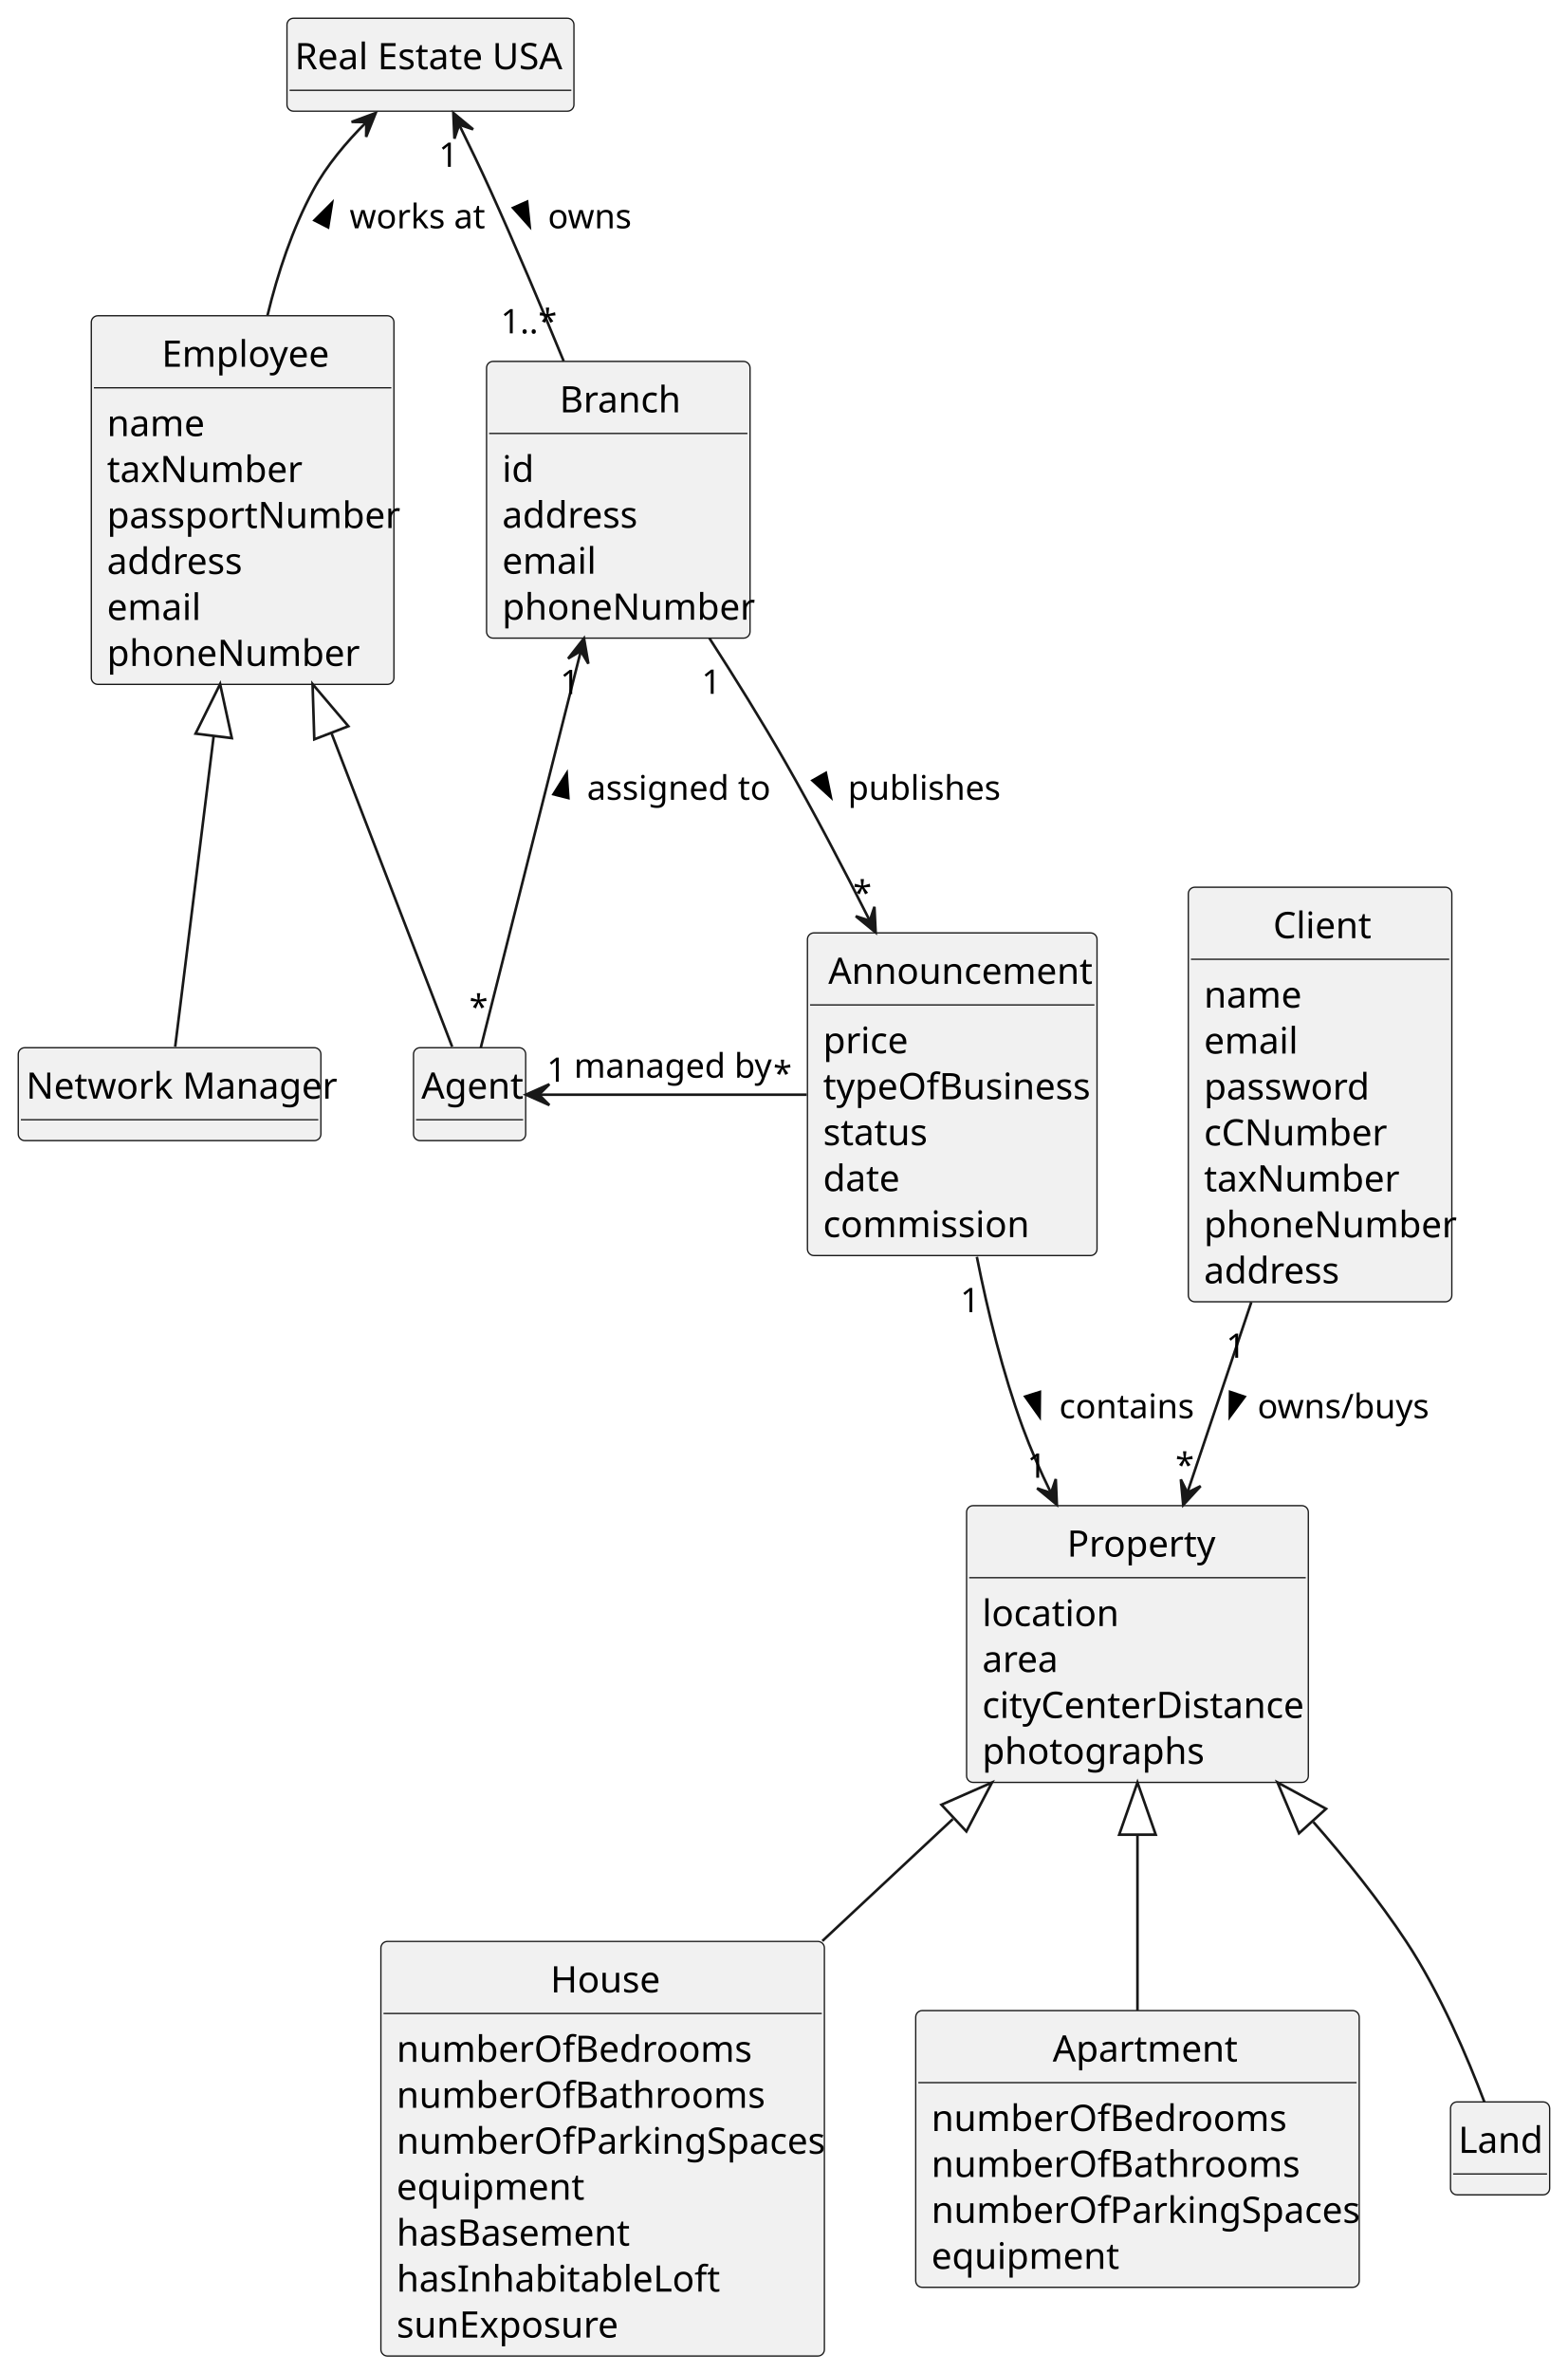
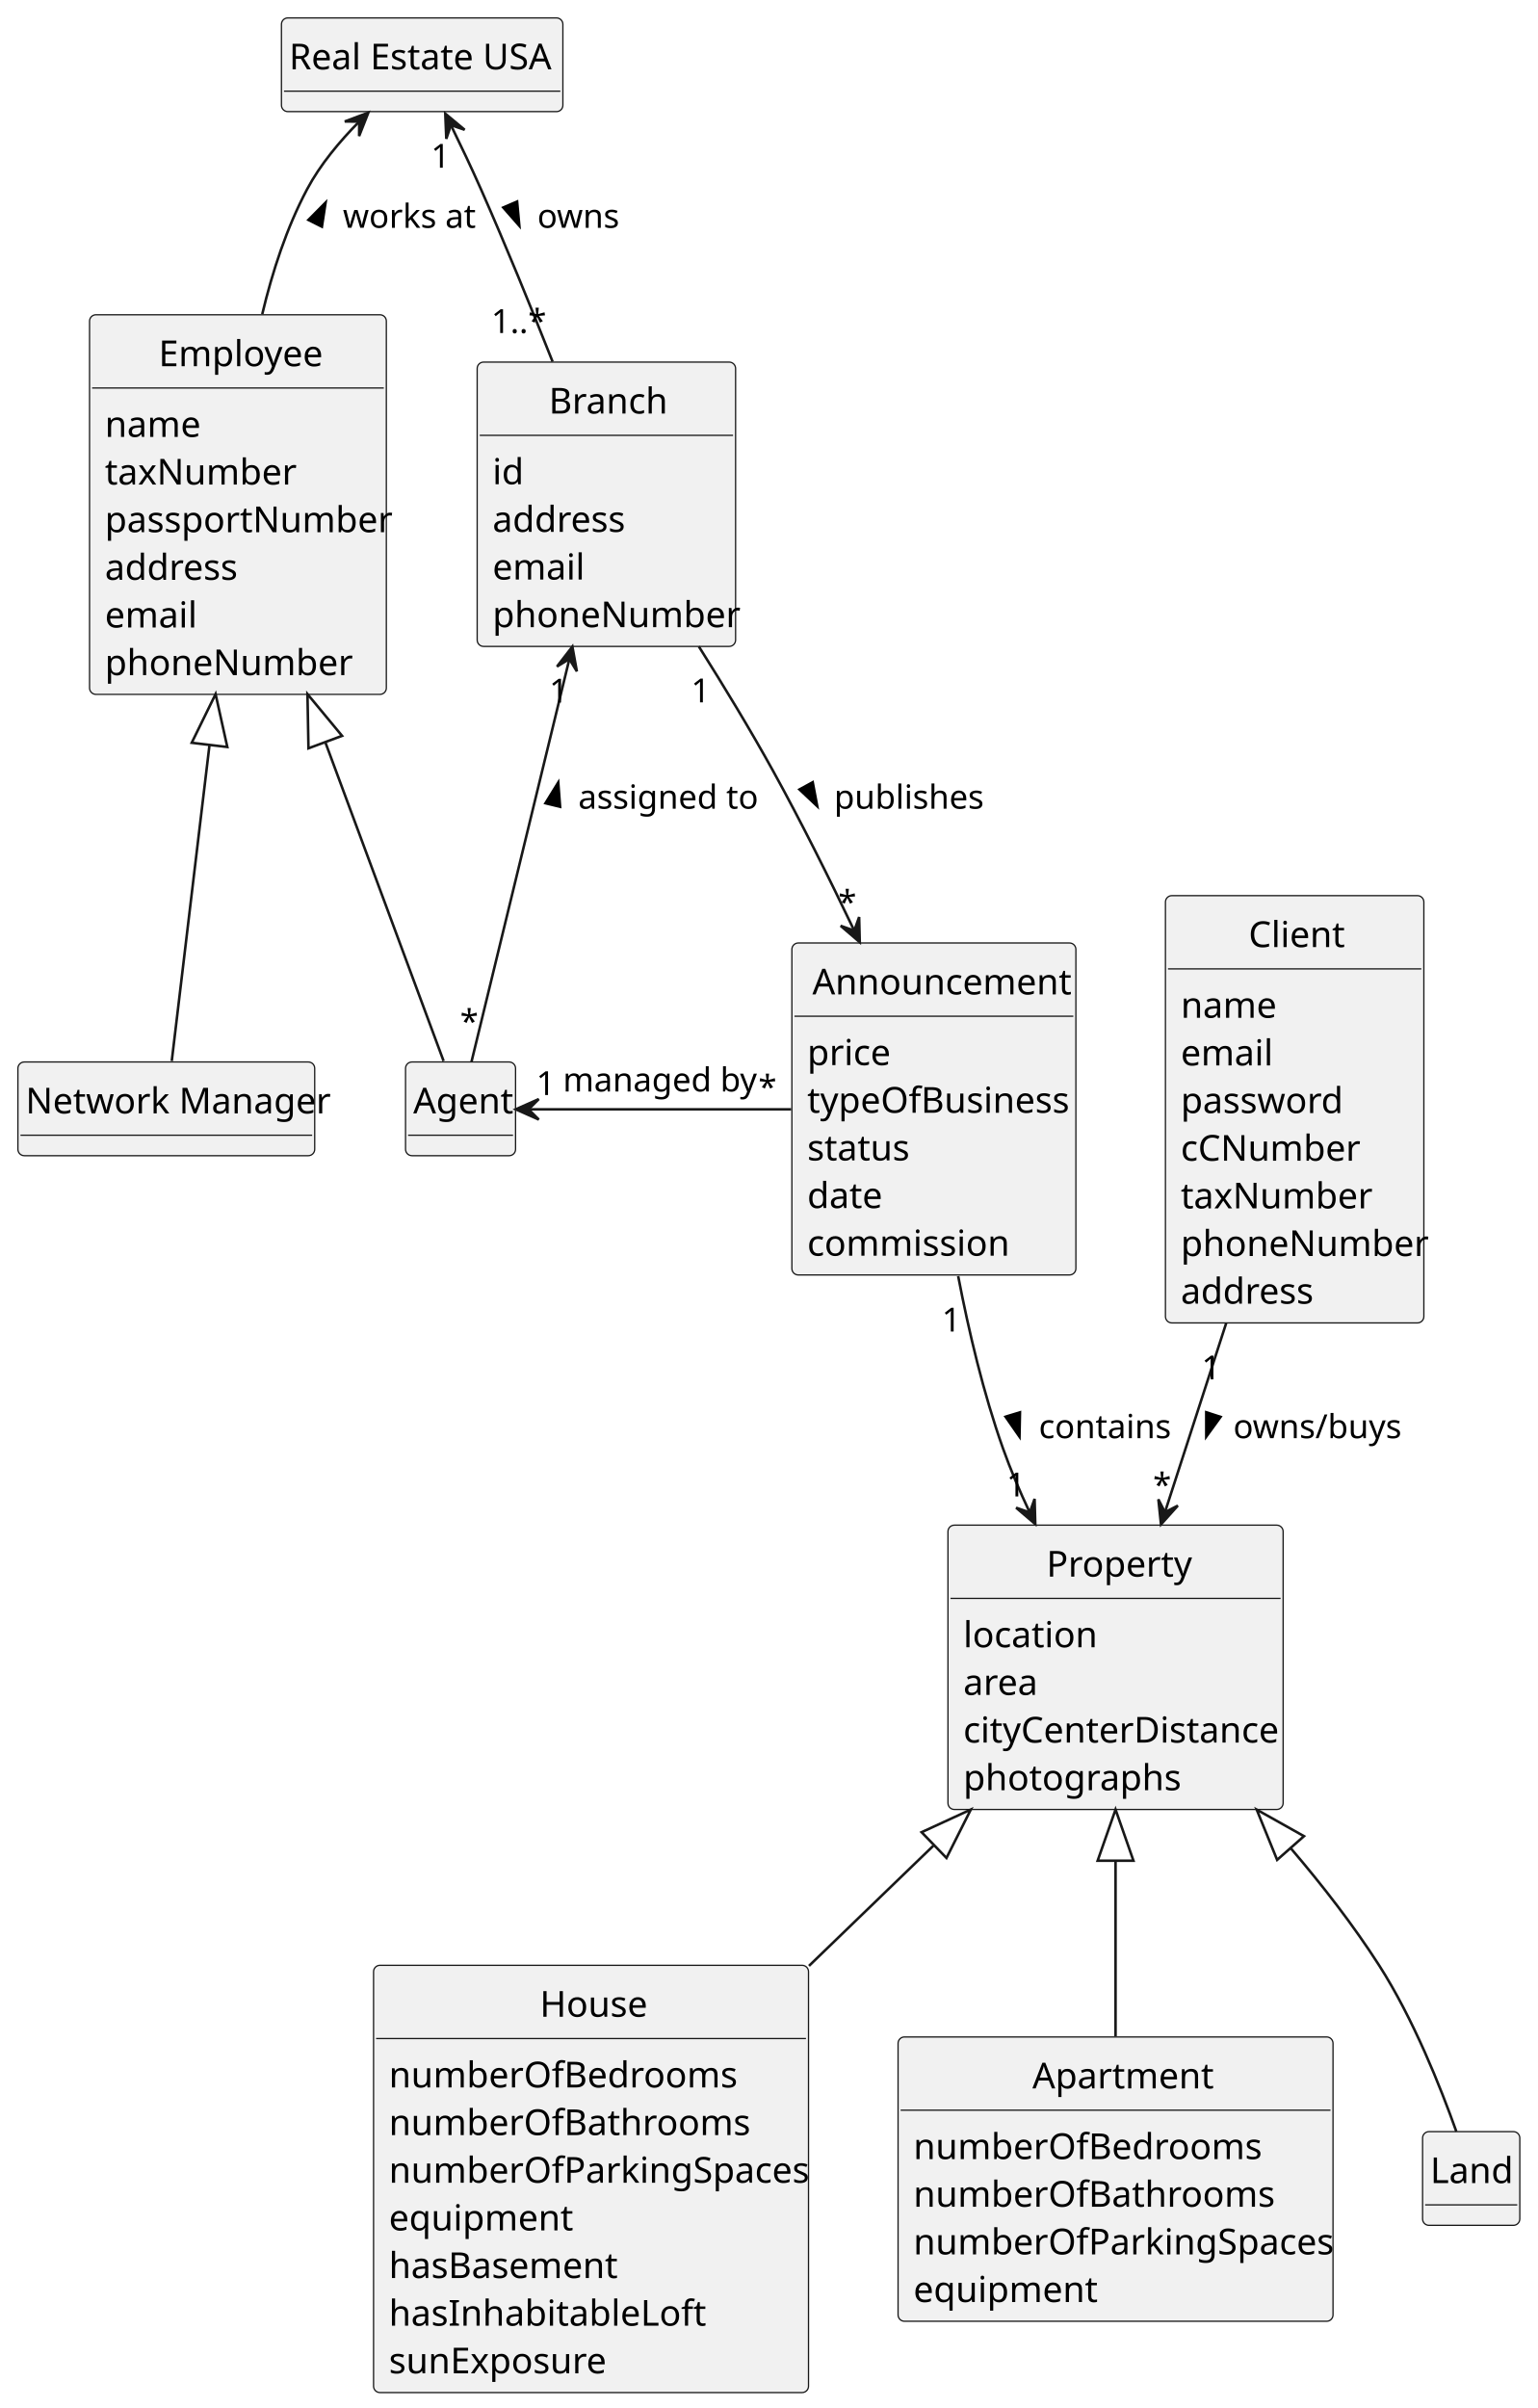
- <svg xmlns="http://www.w3.org/2000/svg" contentStyleType="text/css" height="909px" preserveAspectRatio="none" style="width:601px;height:909px;background:#FFFFFF;" version="1.1" viewBox="0 0 601 909" width="601px" zoomAndPan="magnify">
+ <svg xmlns="http://www.w3.org/2000/svg" contentStyleType="text/css" height="941px" preserveAspectRatio="none" style="width:601px;height:941px;background:#FFFFFF;" version="1.1" viewBox="0 0 601 941" width="601px" zoomAndPan="magnify">
  <defs />
  <g>
    <g id="elem_NetworkMan">
-       <rect codeLine="12" fill="#F1F1F1" height="35.609" id="NetworkMan" rx="2.5" ry="2.5" style="stroke:#181818;stroke-width:0.5;" width="116" x="7" y="401.5" />
-       <text fill="#000000" font-family="sans-serif" font-size="14" lengthAdjust="spacing" textLength="110" x="10" y="421.033">Network Manager</text>
-       <line style="stroke:#181818;stroke-width:0.5;" x1="8" x2="122" y1="429.109" y2="429.109" />
+       <rect codeLine="12" fill="#F1F1F1" height="36.621" id="NetworkMan" rx="2.5" ry="2.5" style="stroke:#181818;stroke-width:0.5;" width="116" x="7" y="415" />
+       <text fill="#000000" font-family="sans-serif" font-size="14" lengthAdjust="spacing" textLength="110" x="10" y="435.107">Network Manager</text>
+       <line style="stroke:#181818;stroke-width:0.5;" x1="8" x2="122" y1="443.621" y2="443.621" />
    </g>
    <g id="elem_Agent">
-       <rect codeLine="13" fill="#F1F1F1" height="35.609" id="Agent" rx="2.5" ry="2.5" style="stroke:#181818;stroke-width:0.5;" width="43" x="158.5" y="401.5" />
-       <text fill="#000000" font-family="sans-serif" font-size="14" lengthAdjust="spacing" textLength="37" x="161.5" y="421.033">Agent</text>
-       <line style="stroke:#181818;stroke-width:0.5;" x1="159.5" x2="200.5" y1="429.109" y2="429.109" />
+       <rect codeLine="13" fill="#F1F1F1" height="36.621" id="Agent" rx="2.5" ry="2.5" style="stroke:#181818;stroke-width:0.5;" width="43" x="158.5" y="415" />
+       <text fill="#000000" font-family="sans-serif" font-size="14" lengthAdjust="spacing" textLength="37" x="161.5" y="435.107">Agent</text>
+       <line style="stroke:#181818;stroke-width:0.5;" x1="159.5" x2="200.5" y1="443.621" y2="443.621" />
    </g>
    <g id="elem_Employee">
-       <rect codeLine="16" fill="#F1F1F1" height="141.266" id="Employee" rx="2.5" ry="2.5" style="stroke:#181818;stroke-width:0.5;" width="116" x="35" y="121" />
-       <text fill="#000000" font-family="sans-serif" font-size="14" lengthAdjust="spacing" textLength="62" x="62" y="140.533">Employee</text>
-       <line style="stroke:#181818;stroke-width:0.5;" x1="36" x2="150" y1="148.609" y2="148.609" />
-       <text fill="#000000" font-family="sans-serif" font-size="14" lengthAdjust="spacing" textLength="35" x="41" y="167.143">name</text>
-       <text fill="#000000" font-family="sans-serif" font-size="14" lengthAdjust="spacing" textLength="67" x="41" y="184.752">taxNumber</text>
-       <text fill="#000000" font-family="sans-serif" font-size="14" lengthAdjust="spacing" textLength="104" x="41" y="202.361">passportNumber</text>
-       <text fill="#000000" font-family="sans-serif" font-size="14" lengthAdjust="spacing" textLength="51" x="41" y="219.971">address</text>
-       <text fill="#000000" font-family="sans-serif" font-size="14" lengthAdjust="spacing" textLength="33" x="41" y="237.58">email</text>
-       <text fill="#000000" font-family="sans-serif" font-size="14" lengthAdjust="spacing" textLength="89" x="41" y="255.19">phoneNumber</text>
+       <rect codeLine="16" fill="#F1F1F1" height="148.348" id="Employee" rx="2.5" ry="2.5" style="stroke:#181818;stroke-width:0.5;" width="116" x="35" y="123" />
+       <text fill="#000000" font-family="sans-serif" font-size="14" lengthAdjust="spacing" textLength="62" x="62" y="143.107">Employee</text>
+       <line style="stroke:#181818;stroke-width:0.5;" x1="36" x2="150" y1="151.621" y2="151.621" />
+       <text fill="#000000" font-family="sans-serif" font-size="14" lengthAdjust="spacing" textLength="35" x="41" y="170.728">name</text>
+       <text fill="#000000" font-family="sans-serif" font-size="14" lengthAdjust="spacing" textLength="67" x="41" y="189.35">taxNumber</text>
+       <text fill="#000000" font-family="sans-serif" font-size="14" lengthAdjust="spacing" textLength="104" x="41" y="207.971">passportNumber</text>
+       <text fill="#000000" font-family="sans-serif" font-size="14" lengthAdjust="spacing" textLength="51" x="41" y="226.592">address</text>
+       <text fill="#000000" font-family="sans-serif" font-size="14" lengthAdjust="spacing" textLength="33" x="41" y="245.213">email</text>
+       <text fill="#000000" font-family="sans-serif" font-size="14" lengthAdjust="spacing" textLength="89" x="41" y="263.834">phoneNumber</text>
    </g>
    <g id="elem_Announcement">
-       <rect codeLine="25" fill="#F1F1F1" height="123.656" id="Announcement" rx="2.5" ry="2.5" style="stroke:#181818;stroke-width:0.5;" width="111" x="309.5" y="357.5" />
-       <text fill="#000000" font-family="sans-serif" font-size="14" lengthAdjust="spacing" textLength="95" x="317.5" y="377.033">Announcement</text>
-       <line style="stroke:#181818;stroke-width:0.5;" x1="310.5" x2="419.5" y1="385.109" y2="385.109" />
-       <text fill="#000000" font-family="sans-serif" font-size="14" lengthAdjust="spacing" textLength="31" x="315.5" y="403.643">price</text>
-       <text fill="#000000" font-family="sans-serif" font-size="14" lengthAdjust="spacing" textLength="99" x="315.5" y="421.252">typeOfBusiness</text>
-       <text fill="#000000" font-family="sans-serif" font-size="14" lengthAdjust="spacing" textLength="38" x="315.5" y="438.861">status</text>
-       <text fill="#000000" font-family="sans-serif" font-size="14" lengthAdjust="spacing" textLength="28" x="315.5" y="456.471">date</text>
-       <text fill="#000000" font-family="sans-serif" font-size="14" lengthAdjust="spacing" textLength="73" x="315.5" y="474.08">commission</text>
+       <rect codeLine="25" fill="#F1F1F1" height="129.727" id="Announcement" rx="2.5" ry="2.5" style="stroke:#181818;stroke-width:0.5;" width="111" x="309.5" y="368.5" />
+       <text fill="#000000" font-family="sans-serif" font-size="14" lengthAdjust="spacing" textLength="95" x="317.5" y="388.607">Announcement</text>
+       <line style="stroke:#181818;stroke-width:0.5;" x1="310.5" x2="419.5" y1="397.121" y2="397.121" />
+       <text fill="#000000" font-family="sans-serif" font-size="14" lengthAdjust="spacing" textLength="31" x="315.5" y="416.228">price</text>
+       <text fill="#000000" font-family="sans-serif" font-size="14" lengthAdjust="spacing" textLength="99" x="315.5" y="434.85">typeOfBusiness</text>
+       <text fill="#000000" font-family="sans-serif" font-size="14" lengthAdjust="spacing" textLength="38" x="315.5" y="453.471">status</text>
+       <text fill="#000000" font-family="sans-serif" font-size="14" lengthAdjust="spacing" textLength="28" x="315.5" y="472.092">date</text>
+       <text fill="#000000" font-family="sans-serif" font-size="14" lengthAdjust="spacing" textLength="73" x="315.5" y="490.713">commission</text>
    </g>
    <g id="elem_Branch">
-       <rect codeLine="33" fill="#F1F1F1" height="106.047" id="Branch" rx="2.5" ry="2.5" style="stroke:#181818;stroke-width:0.5;" width="101" x="186.5" y="138.5" />
-       <text fill="#000000" font-family="sans-serif" font-size="14" lengthAdjust="spacing" textLength="45" x="214.5" y="158.033">Branch</text>
-       <line style="stroke:#181818;stroke-width:0.5;" x1="187.5" x2="286.5" y1="166.109" y2="166.109" />
-       <text fill="#000000" font-family="sans-serif" font-size="14" lengthAdjust="spacing" textLength="11" x="192.5" y="184.643">id</text>
-       <text fill="#000000" font-family="sans-serif" font-size="14" lengthAdjust="spacing" textLength="51" x="192.5" y="202.252">address</text>
-       <text fill="#000000" font-family="sans-serif" font-size="14" lengthAdjust="spacing" textLength="33" x="192.5" y="219.861">email</text>
-       <text fill="#000000" font-family="sans-serif" font-size="14" lengthAdjust="spacing" textLength="89" x="192.5" y="237.471">phoneNumber</text>
+       <rect codeLine="33" fill="#F1F1F1" height="111.106" id="Branch" rx="2.5" ry="2.5" style="stroke:#181818;stroke-width:0.5;" width="101" x="186.5" y="141.5" />
+       <text fill="#000000" font-family="sans-serif" font-size="14" lengthAdjust="spacing" textLength="45" x="214.5" y="161.607">Branch</text>
+       <line style="stroke:#181818;stroke-width:0.5;" x1="187.5" x2="286.5" y1="170.121" y2="170.121" />
+       <text fill="#000000" font-family="sans-serif" font-size="14" lengthAdjust="spacing" textLength="11" x="192.5" y="189.228">id</text>
+       <text fill="#000000" font-family="sans-serif" font-size="14" lengthAdjust="spacing" textLength="51" x="192.5" y="207.85">address</text>
+       <text fill="#000000" font-family="sans-serif" font-size="14" lengthAdjust="spacing" textLength="33" x="192.5" y="226.471">email</text>
+       <text fill="#000000" font-family="sans-serif" font-size="14" lengthAdjust="spacing" textLength="89" x="192.5" y="245.092">phoneNumber</text>
    </g>
    <g id="elem_Property">
-       <rect codeLine="40" fill="#F1F1F1" height="106.047" id="Property" rx="2.5" ry="2.5" style="stroke:#181818;stroke-width:0.5;" width="131" x="370.5" y="577" />
-       <text fill="#000000" font-family="sans-serif" font-size="14" lengthAdjust="spacing" textLength="54" x="409" y="596.533">Property</text>
-       <line style="stroke:#181818;stroke-width:0.5;" x1="371.5" x2="500.5" y1="604.609" y2="604.609" />
-       <text fill="#000000" font-family="sans-serif" font-size="14" lengthAdjust="spacing" textLength="49" x="376.5" y="623.143">location</text>
-       <text fill="#000000" font-family="sans-serif" font-size="14" lengthAdjust="spacing" textLength="29" x="376.5" y="640.752">area</text>
-       <text fill="#000000" font-family="sans-serif" font-size="14" lengthAdjust="spacing" textLength="119" x="376.5" y="658.361">cityCenterDistance</text>
-       <text fill="#000000" font-family="sans-serif" font-size="14" lengthAdjust="spacing" textLength="80" x="376.5" y="675.971">photographs</text>
+       <rect codeLine="40" fill="#F1F1F1" height="111.106" id="Property" rx="2.5" ry="2.5" style="stroke:#181818;stroke-width:0.5;" width="131" x="370.5" y="596" />
+       <text fill="#000000" font-family="sans-serif" font-size="14" lengthAdjust="spacing" textLength="54" x="409" y="616.107">Property</text>
+       <line style="stroke:#181818;stroke-width:0.5;" x1="371.5" x2="500.5" y1="624.621" y2="624.621" />
+       <text fill="#000000" font-family="sans-serif" font-size="14" lengthAdjust="spacing" textLength="49" x="376.5" y="643.729">location</text>
+       <text fill="#000000" font-family="sans-serif" font-size="14" lengthAdjust="spacing" textLength="29" x="376.5" y="662.35">area</text>
+       <text fill="#000000" font-family="sans-serif" font-size="14" lengthAdjust="spacing" textLength="119" x="376.5" y="680.971">cityCenterDistance</text>
+       <text fill="#000000" font-family="sans-serif" font-size="14" lengthAdjust="spacing" textLength="80" x="376.5" y="699.592">photographs</text>
    </g>
    <g id="elem_House">
-       <rect codeLine="47" fill="#F1F1F1" height="158.875" id="House" rx="2.5" ry="2.5" style="stroke:#181818;stroke-width:0.5;" width="170" x="146" y="744" />
-       <text fill="#000000" font-family="sans-serif" font-size="14" lengthAdjust="spacing" textLength="40" x="211" y="763.533">House</text>
-       <line style="stroke:#181818;stroke-width:0.5;" x1="147" x2="315" y1="771.609" y2="771.609" />
-       <text fill="#000000" font-family="sans-serif" font-size="14" lengthAdjust="spacing" textLength="127" x="152" y="790.143">numberOfBedrooms</text>
-       <text fill="#000000" font-family="sans-serif" font-size="14" lengthAdjust="spacing" textLength="131" x="152" y="807.752">numberOfBathrooms</text>
-       <text fill="#000000" font-family="sans-serif" font-size="14" lengthAdjust="spacing" textLength="158" x="152" y="825.361">numberOfParkingSpaces</text>
-       <text fill="#000000" font-family="sans-serif" font-size="14" lengthAdjust="spacing" textLength="66" x="152" y="842.971">equipment</text>
-       <text fill="#000000" font-family="sans-serif" font-size="14" lengthAdjust="spacing" textLength="86" x="152" y="860.58">hasBasement</text>
-       <text fill="#000000" font-family="sans-serif" font-size="14" lengthAdjust="spacing" textLength="116" x="152" y="878.189">hasInhabitableLoft</text>
-       <text fill="#000000" font-family="sans-serif" font-size="14" lengthAdjust="spacing" textLength="82" x="152" y="895.799">sunExposure</text>
+       <rect codeLine="47" fill="#F1F1F1" height="166.969" id="House" rx="2.5" ry="2.5" style="stroke:#181818;stroke-width:0.5;" width="170" x="146" y="768" />
+       <text fill="#000000" font-family="sans-serif" font-size="14" lengthAdjust="spacing" textLength="40" x="211" y="788.107">House</text>
+       <line style="stroke:#181818;stroke-width:0.5;" x1="147" x2="315" y1="796.621" y2="796.621" />
+       <text fill="#000000" font-family="sans-serif" font-size="14" lengthAdjust="spacing" textLength="127" x="152" y="815.729">numberOfBedrooms</text>
+       <text fill="#000000" font-family="sans-serif" font-size="14" lengthAdjust="spacing" textLength="131" x="152" y="834.35">numberOfBathrooms</text>
+       <text fill="#000000" font-family="sans-serif" font-size="14" lengthAdjust="spacing" textLength="158" x="152" y="852.971">numberOfParkingSpaces</text>
+       <text fill="#000000" font-family="sans-serif" font-size="14" lengthAdjust="spacing" textLength="66" x="152" y="871.592">equipment</text>
+       <text fill="#000000" font-family="sans-serif" font-size="14" lengthAdjust="spacing" textLength="86" x="152" y="890.213">hasBasement</text>
+       <text fill="#000000" font-family="sans-serif" font-size="14" lengthAdjust="spacing" textLength="116" x="152" y="908.834">hasInhabitableLoft</text>
+       <text fill="#000000" font-family="sans-serif" font-size="14" lengthAdjust="spacing" textLength="82" x="152" y="927.455">sunExposure</text>
    </g>
    <g id="elem_Apartment">
-       <rect codeLine="57" fill="#F1F1F1" height="106.047" id="Apartment" rx="2.5" ry="2.5" style="stroke:#181818;stroke-width:0.5;" width="170" x="351" y="770.5" />
-       <text fill="#000000" font-family="sans-serif" font-size="14" lengthAdjust="spacing" textLength="65" x="403.5" y="790.033">Apartment</text>
-       <line style="stroke:#181818;stroke-width:0.5;" x1="352" x2="520" y1="798.109" y2="798.109" />
-       <text fill="#000000" font-family="sans-serif" font-size="14" lengthAdjust="spacing" textLength="127" x="357" y="816.643">numberOfBedrooms</text>
-       <text fill="#000000" font-family="sans-serif" font-size="14" lengthAdjust="spacing" textLength="131" x="357" y="834.252">numberOfBathrooms</text>
-       <text fill="#000000" font-family="sans-serif" font-size="14" lengthAdjust="spacing" textLength="158" x="357" y="851.861">numberOfParkingSpaces</text>
-       <text fill="#000000" font-family="sans-serif" font-size="14" lengthAdjust="spacing" textLength="66" x="357" y="869.471">equipment</text>
+       <rect codeLine="57" fill="#F1F1F1" height="111.106" id="Apartment" rx="2.5" ry="2.5" style="stroke:#181818;stroke-width:0.5;" width="170" x="351" y="796" />
+       <text fill="#000000" font-family="sans-serif" font-size="14" lengthAdjust="spacing" textLength="65" x="403.5" y="816.107">Apartment</text>
+       <line style="stroke:#181818;stroke-width:0.5;" x1="352" x2="520" y1="824.621" y2="824.621" />
+       <text fill="#000000" font-family="sans-serif" font-size="14" lengthAdjust="spacing" textLength="127" x="357" y="843.729">numberOfBedrooms</text>
+       <text fill="#000000" font-family="sans-serif" font-size="14" lengthAdjust="spacing" textLength="131" x="357" y="862.35">numberOfBathrooms</text>
+       <text fill="#000000" font-family="sans-serif" font-size="14" lengthAdjust="spacing" textLength="158" x="357" y="880.971">numberOfParkingSpaces</text>
+       <text fill="#000000" font-family="sans-serif" font-size="14" lengthAdjust="spacing" textLength="66" x="357" y="899.592">equipment</text>
    </g>
    <g id="elem_Land">
-       <rect codeLine="64" fill="#F1F1F1" height="35.609" id="Land" rx="2.5" ry="2.5" style="stroke:#181818;stroke-width:0.5;" width="38" x="556" y="805.5" />
-       <text fill="#000000" font-family="sans-serif" font-size="14" lengthAdjust="spacing" textLength="32" x="559" y="825.033">Land</text>
-       <line style="stroke:#181818;stroke-width:0.5;" x1="557" x2="593" y1="833.109" y2="833.109" />
+       <rect codeLine="64" fill="#F1F1F1" height="36.621" id="Land" rx="2.5" ry="2.5" style="stroke:#181818;stroke-width:0.5;" width="38" x="556" y="833" />
+       <text fill="#000000" font-family="sans-serif" font-size="14" lengthAdjust="spacing" textLength="32" x="559" y="853.107">Land</text>
+       <line style="stroke:#181818;stroke-width:0.5;" x1="557" x2="593" y1="861.621" y2="861.621" />
    </g>
    <g id="elem_Client">
-       <rect codeLine="67" fill="#F1F1F1" height="158.875" id="Client" rx="2.5" ry="2.5" style="stroke:#181818;stroke-width:0.5;" width="101" x="455.5" y="340" />
-       <text fill="#000000" font-family="sans-serif" font-size="14" lengthAdjust="spacing" textLength="36" x="488" y="359.533">Client</text>
-       <line style="stroke:#181818;stroke-width:0.5;" x1="456.5" x2="555.5" y1="367.609" y2="367.609" />
-       <text fill="#000000" font-family="sans-serif" font-size="14" lengthAdjust="spacing" textLength="35" x="461.5" y="386.143">name</text>
-       <text fill="#000000" font-family="sans-serif" font-size="14" lengthAdjust="spacing" textLength="33" x="461.5" y="403.752">email</text>
-       <text fill="#000000" font-family="sans-serif" font-size="14" lengthAdjust="spacing" textLength="60" x="461.5" y="421.361">password</text>
-       <text fill="#000000" font-family="sans-serif" font-size="14" lengthAdjust="spacing" textLength="66" x="461.5" y="438.971">cCNumber</text>
-       <text fill="#000000" font-family="sans-serif" font-size="14" lengthAdjust="spacing" textLength="67" x="461.5" y="456.58">taxNumber</text>
-       <text fill="#000000" font-family="sans-serif" font-size="14" lengthAdjust="spacing" textLength="89" x="461.5" y="474.19">phoneNumber</text>
-       <text fill="#000000" font-family="sans-serif" font-size="14" lengthAdjust="spacing" textLength="51" x="461.5" y="491.799">address</text>
+       <rect codeLine="67" fill="#F1F1F1" height="166.969" id="Client" rx="2.5" ry="2.5" style="stroke:#181818;stroke-width:0.5;" width="101" x="455.5" y="350" />
+       <text fill="#000000" font-family="sans-serif" font-size="14" lengthAdjust="spacing" textLength="36" x="488" y="370.107">Client</text>
+       <line style="stroke:#181818;stroke-width:0.5;" x1="456.5" x2="555.5" y1="378.621" y2="378.621" />
+       <text fill="#000000" font-family="sans-serif" font-size="14" lengthAdjust="spacing" textLength="35" x="461.5" y="397.728">name</text>
+       <text fill="#000000" font-family="sans-serif" font-size="14" lengthAdjust="spacing" textLength="33" x="461.5" y="416.35">email</text>
+       <text fill="#000000" font-family="sans-serif" font-size="14" lengthAdjust="spacing" textLength="60" x="461.5" y="434.971">password</text>
+       <text fill="#000000" font-family="sans-serif" font-size="14" lengthAdjust="spacing" textLength="66" x="461.5" y="453.592">cCNumber</text>
+       <text fill="#000000" font-family="sans-serif" font-size="14" lengthAdjust="spacing" textLength="67" x="461.5" y="472.213">taxNumber</text>
+       <text fill="#000000" font-family="sans-serif" font-size="14" lengthAdjust="spacing" textLength="89" x="461.5" y="490.834">phoneNumber</text>
+       <text fill="#000000" font-family="sans-serif" font-size="14" lengthAdjust="spacing" textLength="51" x="461.5" y="509.455">address</text>
    </g>
    <g id="elem_Real Estate USA">
-       <rect codeLine="77" fill="#F1F1F1" height="35.609" id="Real Estate USA" rx="2.5" ry="2.5" style="stroke:#181818;stroke-width:0.5;" width="110" x="110" y="7" />
-       <text fill="#000000" font-family="sans-serif" font-size="14" lengthAdjust="spacing" textLength="104" x="113" y="26.533">Real Estate USA</text>
-       <line style="stroke:#181818;stroke-width:0.5;" x1="111" x2="219" y1="34.609" y2="34.609" />
+       <rect codeLine="77" fill="#F1F1F1" height="36.621" id="Real Estate USA" rx="2.5" ry="2.5" style="stroke:#181818;stroke-width:0.5;" width="110" x="110" y="7" />
+       <text fill="#000000" font-family="sans-serif" font-size="14" lengthAdjust="spacing" textLength="104" x="113" y="27.107">Real Estate USA</text>
+       <line style="stroke:#181818;stroke-width:0.5;" x1="111" x2="219" y1="35.621" y2="35.621" />
    </g>
    <g id="link_Real Estate USA_Employee">
-       <path codeLine="79" d="M140.33,46.89 C132.8,54.41 125.16,63.43 120,73 C112.1,87.64 106.5,104.53 102.54,120.84 " fill="none" id="Real Estate USA-backto-Employee" style="stroke:#181818;stroke-width:1.0;" />
-       <polygon fill="#181818" points="144.01,43.31,134.768,46.715,140.425,46.795,140.345,52.452,144.01,43.31" style="stroke:#181818;stroke-width:1.0;" />
-       <polygon fill="#000000" points="127.275,77.723,120.542,84.44,125.776,87.115,127.275,77.723" style="stroke:#000000;stroke-width:1.0;" />
-       <text fill="#000000" font-family="sans-serif" font-size="13" lengthAdjust="spacing" textLength="49" x="134" y="87.495">works at</text>
+       <path codeLine="79" d="M140.29,47.62 C132.76,55.23 125.13,64.34 120,74 C112.07,88.94 106.46,106.11 102.5,122.75 " fill="none" id="Real Estate USA-backto-Employee" style="stroke:#181818;stroke-width:1.0;" />
+       <polygon fill="#181818" points="143.97,44.01,134.749,47.471,140.406,47.517,140.361,53.174,143.97,44.01" style="stroke:#181818;stroke-width:1.0;" />
+       <polygon fill="#000000" points="127.247,79.179,120.557,85.939,125.808,88.58,127.247,79.179" style="stroke:#000000;stroke-width:1.0;" />
+       <text fill="#000000" font-family="sans-serif" font-size="13" lengthAdjust="spacing" textLength="49" x="134" y="89.028">works at</text>
    </g>
    <g id="link_Real Estate USA_Branch">
-       <path codeLine="80" d="M176.11,48.02 C179.98,55.85 184.28,64.78 188,73 C197.62,94.24 207.63,117.93 216.08,138.44 " fill="none" id="Real Estate USA-backto-Branch" style="stroke:#181818;stroke-width:1.0;" />
-       <polygon fill="#181818" points="173.77,43.29,174.192,53.13,175.995,47.768,181.357,49.57,173.77,43.29" style="stroke:#181818;stroke-width:1.0;" />
-       <polygon fill="#000000" points="203.022,86.749,202.053,77.288,196.677,79.664,203.022,86.749" style="stroke:#000000;stroke-width:1.0;" />
-       <text fill="#000000" font-family="sans-serif" font-size="13" lengthAdjust="spacing" textLength="30" x="210" y="87.495">owns</text>
-       <text fill="#000000" font-family="sans-serif" font-size="13" lengthAdjust="spacing" textLength="7" x="168.186" y="63.95">1</text>
-       <text fill="#000000" font-family="sans-serif" font-size="13" lengthAdjust="spacing" textLength="20" x="191.925" y="127.751">1..*</text>
+       <path codeLine="80" d="M176.35,49.13 C180.17,56.95 184.38,65.81 188,74 C197.65,95.81 207.58,120.15 215.97,141.31 " fill="none" id="Real Estate USA-backto-Branch" style="stroke:#181818;stroke-width:1.0;" />
+       <polygon fill="#181818" points="174.03,44.41,174.427,54.251,176.243,48.894,181.601,50.71,174.03,44.41" style="stroke:#181818;stroke-width:1.0;" />
+       <polygon fill="#000000" points="202.974,88.239,202.103,78.769,196.703,81.09,202.974,88.239" style="stroke:#000000;stroke-width:1.0;" />
+       <text fill="#000000" font-family="sans-serif" font-size="13" lengthAdjust="spacing" textLength="30" x="210" y="89.028">owns</text>
+       <text fill="#000000" font-family="sans-serif" font-size="13" lengthAdjust="spacing" textLength="7" x="168.447" y="65.548">1</text>
+       <text fill="#000000" font-family="sans-serif" font-size="13" lengthAdjust="spacing" textLength="20" x="191.994" y="130.126">1..*</text>
    </g>
    <g id="link_Employee_NetworkMan">
-       <path codeLine="81" d="M81.91,282.04 C76.42,326.32 70.31,375.63 67.15,401.12 " fill="none" id="Employee-backto-NetworkMan" style="stroke:#181818;stroke-width:1.0;" />
-       <polygon fill="none" points="74.96,281.14,84.37,262.15,88.86,282.86,74.96,281.14" style="stroke:#181818;stroke-width:1.0;" />
+       <path codeLine="81" d="M81.87,291.2 C76.38,337.16 70.28,388.27 67.13,414.62 " fill="none" id="Employee-backto-NetworkMan" style="stroke:#181818;stroke-width:1.0;" />
+       <polygon fill="none" points="74.93,290.26,84.26,271.23,88.84,291.92,74.93,290.26" style="stroke:#181818;stroke-width:1.0;" />
    </g>
    <g id="link_Employee_Agent">
-       <path codeLine="82" d="M127.01,280.84 C144.17,325.43 163.41,375.4 173.31,401.12 " fill="none" id="Employee-backto-Agent" style="stroke:#181818;stroke-width:1.0;" />
-       <polygon fill="none" points="120.47,283.33,119.81,262.15,133.53,278.3,120.47,283.33" style="stroke:#181818;stroke-width:1.0;" />
+       <path codeLine="82" d="M127.23,290.27 C144.37,336.47 163.53,388.1 173.37,414.62 " fill="none" id="Employee-backto-Agent" style="stroke:#181818;stroke-width:1.0;" />
+       <polygon fill="none" points="120.56,292.42,120.17,271.23,133.69,287.55,120.56,292.42" style="stroke:#181818;stroke-width:1.0;" />
    </g>
    <g id="link_Branch_Announcement">
-       <path codeLine="83" d="M271.91,244.55 C281.65,259.66 292.02,276.31 301,292 C312.05,311.3 323.27,332.73 333.17,352.38 " fill="none" id="Branch-to-Announcement" style="stroke:#181818;stroke-width:1.0;" />
-       <polygon fill="#181818" points="335.65,357.34,335.178,347.502,333.402,352.874,328.031,351.099,335.65,357.34" style="stroke:#181818;stroke-width:1.0;" />
-       <polygon fill="#000000" points="318.47,305.523,316.557,296.207,311.447,299.11,318.47,305.523" style="stroke:#000000;stroke-width:1.0;" />
-       <text fill="#000000" font-family="sans-serif" font-size="13" lengthAdjust="spacing" textLength="55" x="325" y="306.495">publishes</text>
-       <text fill="#000000" font-family="sans-serif" font-size="13" lengthAdjust="spacing" textLength="7" x="268.934" y="265.887">1</text>
-       <text fill="#000000" font-family="sans-serif" font-size="13" lengthAdjust="spacing" textLength="5" x="326.967" y="346.763">*</text>
+       <path codeLine="83" d="M273.12,252.61 C282.86,268.04 293.15,284.99 302,301 C313.04,320.98 324.12,343.2 333.84,363.61 " fill="none" id="Branch-to-Announcement" style="stroke:#181818;stroke-width:1.0;" />
+       <polygon fill="#181818" points="336.03,368.2,335.784,358.354,333.886,363.683,328.557,361.785,336.03,368.2" style="stroke:#181818;stroke-width:1.0;" />
+       <polygon fill="#000000" points="319.4,315.032,317.637,305.686,312.48,308.507,319.4,315.032" style="stroke:#000000;stroke-width:1.0;" />
+       <text fill="#000000" font-family="sans-serif" font-size="13" lengthAdjust="spacing" textLength="55" x="326" y="316.028">publishes</text>
+       <text fill="#000000" font-family="sans-serif" font-size="13" lengthAdjust="spacing" textLength="7" x="270.096" y="274.463">1</text>
+       <text fill="#000000" font-family="sans-serif" font-size="13" lengthAdjust="spacing" textLength="5" x="327.588" y="357.187">*</text>
    </g>
    <g id="link_Announcement_Property">
-       <path codeLine="84" d="M374.44,481.65 C378.63,502.72 384.39,526.23 392,547 C395.05,555.32 398.81,563.84 402.84,572.09 " fill="none" id="Announcement-to-Property" style="stroke:#181818;stroke-width:1.0;" />
-       <polygon fill="#181818" points="405.11,576.64,404.688,566.8,402.885,572.162,397.523,570.36,405.11,576.64" style="stroke:#181818;stroke-width:1.0;" />
-       <polygon fill="#000000" points="398.498,542.946,398.592,533.436,392.984,535.197,398.498,542.946" style="stroke:#000000;stroke-width:1.0;" />
-       <text fill="#000000" font-family="sans-serif" font-size="13" lengthAdjust="spacing" textLength="49" x="406" y="543.495">contains</text>
-       <text fill="#000000" font-family="sans-serif" font-size="13" lengthAdjust="spacing" textLength="7" x="368.09" y="502.856">1</text>
-       <text fill="#000000" font-family="sans-serif" font-size="13" lengthAdjust="spacing" textLength="7" x="393.704" y="566.293">1</text>
+       <path codeLine="84" d="M374.49,498.68 C378.67,520.41 384.39,544.59 392,566 C394.94,574.28 398.56,582.77 402.45,591.02 " fill="none" id="Announcement-to-Property" style="stroke:#181818;stroke-width:1.0;" />
+       <polygon fill="#181818" points="404.63,595.58,404.359,585.735,402.474,591.069,397.14,589.184,404.63,595.58" style="stroke:#181818;stroke-width:1.0;" />
+       <polygon fill="#000000" points="398.449,561.431,398.64,551.922,393.015,553.626,398.449,561.431" style="stroke:#000000;stroke-width:1.0;" />
+       <text fill="#000000" font-family="sans-serif" font-size="13" lengthAdjust="spacing" textLength="49" x="406" y="562.028">contains</text>
+       <text fill="#000000" font-family="sans-serif" font-size="13" lengthAdjust="spacing" textLength="7" x="368.108" y="520.336">1</text>
+       <text fill="#000000" font-family="sans-serif" font-size="13" lengthAdjust="spacing" textLength="7" x="393.38" y="584.768">1</text>
    </g>
    <g id="link_Client_Property">
-       <path codeLine="85" d="M479.64,499.03 C471.49,523.28 462.69,549.5 455.13,572.01 " fill="none" id="Client-to-Property" style="stroke:#181818;stroke-width:1.0;" />
-       <polygon fill="#181818" points="453.54,576.75,460.207,569.501,455.138,572.012,452.627,566.944,453.54,576.75" style="stroke:#181818;stroke-width:1.0;" />
-       <polygon fill="#000000" points="471.408,542.916,477.074,535.277,471.502,533.405,471.408,542.916" style="stroke:#000000;stroke-width:1.0;" />
-       <text fill="#000000" font-family="sans-serif" font-size="13" lengthAdjust="spacing" textLength="62" x="482" y="543.495">owns/buys</text>
-       <text fill="#000000" font-family="sans-serif" font-size="13" lengthAdjust="spacing" textLength="7" x="469.981" y="520.342">1</text>
-       <text fill="#000000" font-family="sans-serif" font-size="13" lengthAdjust="spacing" textLength="5" x="450.561" y="566.035">*</text>
+       <path codeLine="85" d="M479.24,517.08 C471.27,541.66 462.71,568.09 455.32,590.9 " fill="none" id="Client-to-Property" style="stroke:#181818;stroke-width:1.0;" />
+       <polygon fill="#181818" points="453.76,595.7,460.341,588.373,455.303,590.944,452.732,585.905,453.76,595.7" style="stroke:#181818;stroke-width:1.0;" />
+       <polygon fill="#000000" points="471.459,561.402,477.043,553.703,471.451,551.891,471.459,561.402" style="stroke:#000000;stroke-width:1.0;" />
+       <text fill="#000000" font-family="sans-serif" font-size="13" lengthAdjust="spacing" textLength="62" x="482" y="562.028">owns/buys</text>
+       <text fill="#000000" font-family="sans-serif" font-size="13" lengthAdjust="spacing" textLength="7" x="469.639" y="539.035">1</text>
+       <text fill="#000000" font-family="sans-serif" font-size="13" lengthAdjust="spacing" textLength="5" x="450.62" y="584.903">*</text>
    </g>
    <g id="link_Agent_Announcement">
-       <path codeLine="86" d="M206.71,419.5 C233.41,419.5 275.26,419.5 309.22,419.5 " fill="none" id="Agent-backto-Announcement" style="stroke:#181818;stroke-width:1.0;" />
-       <polygon fill="#181818" points="201.58,419.5,210.58,423.5,206.58,419.5,210.58,415.5,201.58,419.5" style="stroke:#181818;stroke-width:1.0;" />
-       <text fill="#000000" font-family="sans-serif" font-size="13" lengthAdjust="spacing" textLength="71" x="220" y="412.995">managed by</text>
-       <text fill="#000000" font-family="sans-serif" font-size="13" lengthAdjust="spacing" textLength="7" x="209.574" y="414.563">1</text>
-       <text fill="#000000" font-family="sans-serif" font-size="13" lengthAdjust="spacing" textLength="5" x="296.389" y="415.967">*</text>
+       <path codeLine="86" d="M206.71,433.5 C233.41,433.5 275.26,433.5 309.22,433.5 " fill="none" id="Agent-backto-Announcement" style="stroke:#181818;stroke-width:1.0;" />
+       <polygon fill="#181818" points="201.58,433.5,210.58,437.5,206.58,433.5,210.58,429.5,201.58,433.5" style="stroke:#181818;stroke-width:1.0;" />
+       <text fill="#000000" font-family="sans-serif" font-size="13" lengthAdjust="spacing" textLength="71" x="220" y="426.528">managed by</text>
+       <text fill="#000000" font-family="sans-serif" font-size="13" lengthAdjust="spacing" textLength="7" x="209.574" y="427.926">1</text>
+       <text fill="#000000" font-family="sans-serif" font-size="13" lengthAdjust="spacing" textLength="5" x="296.389" y="429.424">*</text>
    </g>
    <g id="link_Branch_Agent">
-       <path codeLine="88" d="M222.57,249.73 C209.91,299.92 192.31,369.69 184.29,401.49 " fill="none" id="Branch-backto-Agent" style="stroke:#181818;stroke-width:1.0;" />
-       <polygon fill="#181818" points="223.85,244.63,217.765,252.374,222.624,249.477,225.521,254.336,223.85,244.63" style="stroke:#181818;stroke-width:1.0;" />
-       <polygon fill="#000000" points="217.223,296.328,212.161,304.379,217.86,305.817,217.223,296.328" style="stroke:#000000;stroke-width:1.0;" />
-       <text fill="#000000" font-family="sans-serif" font-size="13" lengthAdjust="spacing" textLength="67" x="225" y="306.495">assigned to</text>
-       <text fill="#000000" font-family="sans-serif" font-size="13" lengthAdjust="spacing" textLength="7" x="214.717" y="265.977">1</text>
-       <text fill="#000000" font-family="sans-serif" font-size="13" lengthAdjust="spacing" textLength="5" x="179.883" y="390.492">*</text>
+       <path codeLine="88" d="M222.5,257.66 C209.83,309.76 192.26,382.05 184.27,414.95 " fill="none" id="Branch-backto-Agent" style="stroke:#181818;stroke-width:1.0;" />
+       <polygon fill="#181818" points="223.71,252.68,217.69,260.475,222.524,257.537,225.462,262.372,223.71,252.68" style="stroke:#181818;stroke-width:1.0;" />
+       <polygon fill="#000000" points="218.181,305.787,213.189,313.882,218.9,315.27,218.181,305.787" style="stroke:#000000;stroke-width:1.0;" />
+       <text fill="#000000" font-family="sans-serif" font-size="13" lengthAdjust="spacing" textLength="67" x="226" y="316.028">assigned to</text>
+       <text fill="#000000" font-family="sans-serif" font-size="13" lengthAdjust="spacing" textLength="7" x="214.664" y="274.542">1</text>
+       <text fill="#000000" font-family="sans-serif" font-size="13" lengthAdjust="spacing" textLength="5" x="179.812" y="403.797">*</text>
    </g>
    <g id="link_Property_House">
-       <path codeLine="90" d="M365.22,697.12 C349.11,712.17 331.84,728.3 315.23,743.82 " fill="none" id="Property-backto-House" style="stroke:#181818;stroke-width:1.0;" />
-       <polygon fill="none" points="360.86,691.61,380.25,683.08,370.42,701.84,360.86,691.61" style="stroke:#181818;stroke-width:1.0;" />
+       <path codeLine="90" d="M364.79,721.28 C349.11,736.42 332.35,752.61 316.18,768.23 " fill="none" id="Property-backto-House" style="stroke:#181818;stroke-width:1.0;" />
+       <polygon fill="none" points="360.19,715.99,379.44,707.13,369.92,726.06,360.19,715.99" style="stroke:#181818;stroke-width:1.0;" />
    </g>
    <g id="link_Property_Apartment">
-       <path codeLine="91" d="M436,703.33 C436,725.64 436,749.77 436,770.44 " fill="none" id="Property-backto-Apartment" style="stroke:#181818;stroke-width:1.0;" />
-       <polygon fill="none" points="429,703.08,436,683.08,443,703.08,429,703.08" style="stroke:#181818;stroke-width:1.0;" />
+       <path codeLine="91" d="M436,727.33 C436,750.05 436,774.57 436,795.71 " fill="none" id="Property-backto-Apartment" style="stroke:#181818;stroke-width:1.0;" />
+       <polygon fill="none" points="429,727.13,436,707.13,443,727.13,429,727.13" style="stroke:#181818;stroke-width:1.0;" />
    </g>
    <g id="link_Property_Land">
-       <path codeLine="92" d="M503.4,698.2 C516.09,712.65 528.62,728.31 539,744 C552.07,763.76 562.72,789.03 568.96,805.48 " fill="none" id="Property-backto-Land" style="stroke:#181818;stroke-width:1.0;" />
-       <polygon fill="none" points="497.92,702.57,489.67,683.06,508.29,693.17,497.92,702.57" style="stroke:#181818;stroke-width:1.0;" />
+       <path codeLine="92" d="M504.56,722.35 C516.89,736.79 528.99,752.38 539,768 C552.41,788.92 563.05,815.68 569.19,832.95 " fill="none" id="Property-backto-Land" style="stroke:#181818;stroke-width:1.0;" />
+       <polygon fill="none" points="499.15,726.8,491.17,707.17,509.65,717.54,499.15,726.8" style="stroke:#181818;stroke-width:1.0;" />
    </g>
  </g>
</svg>
